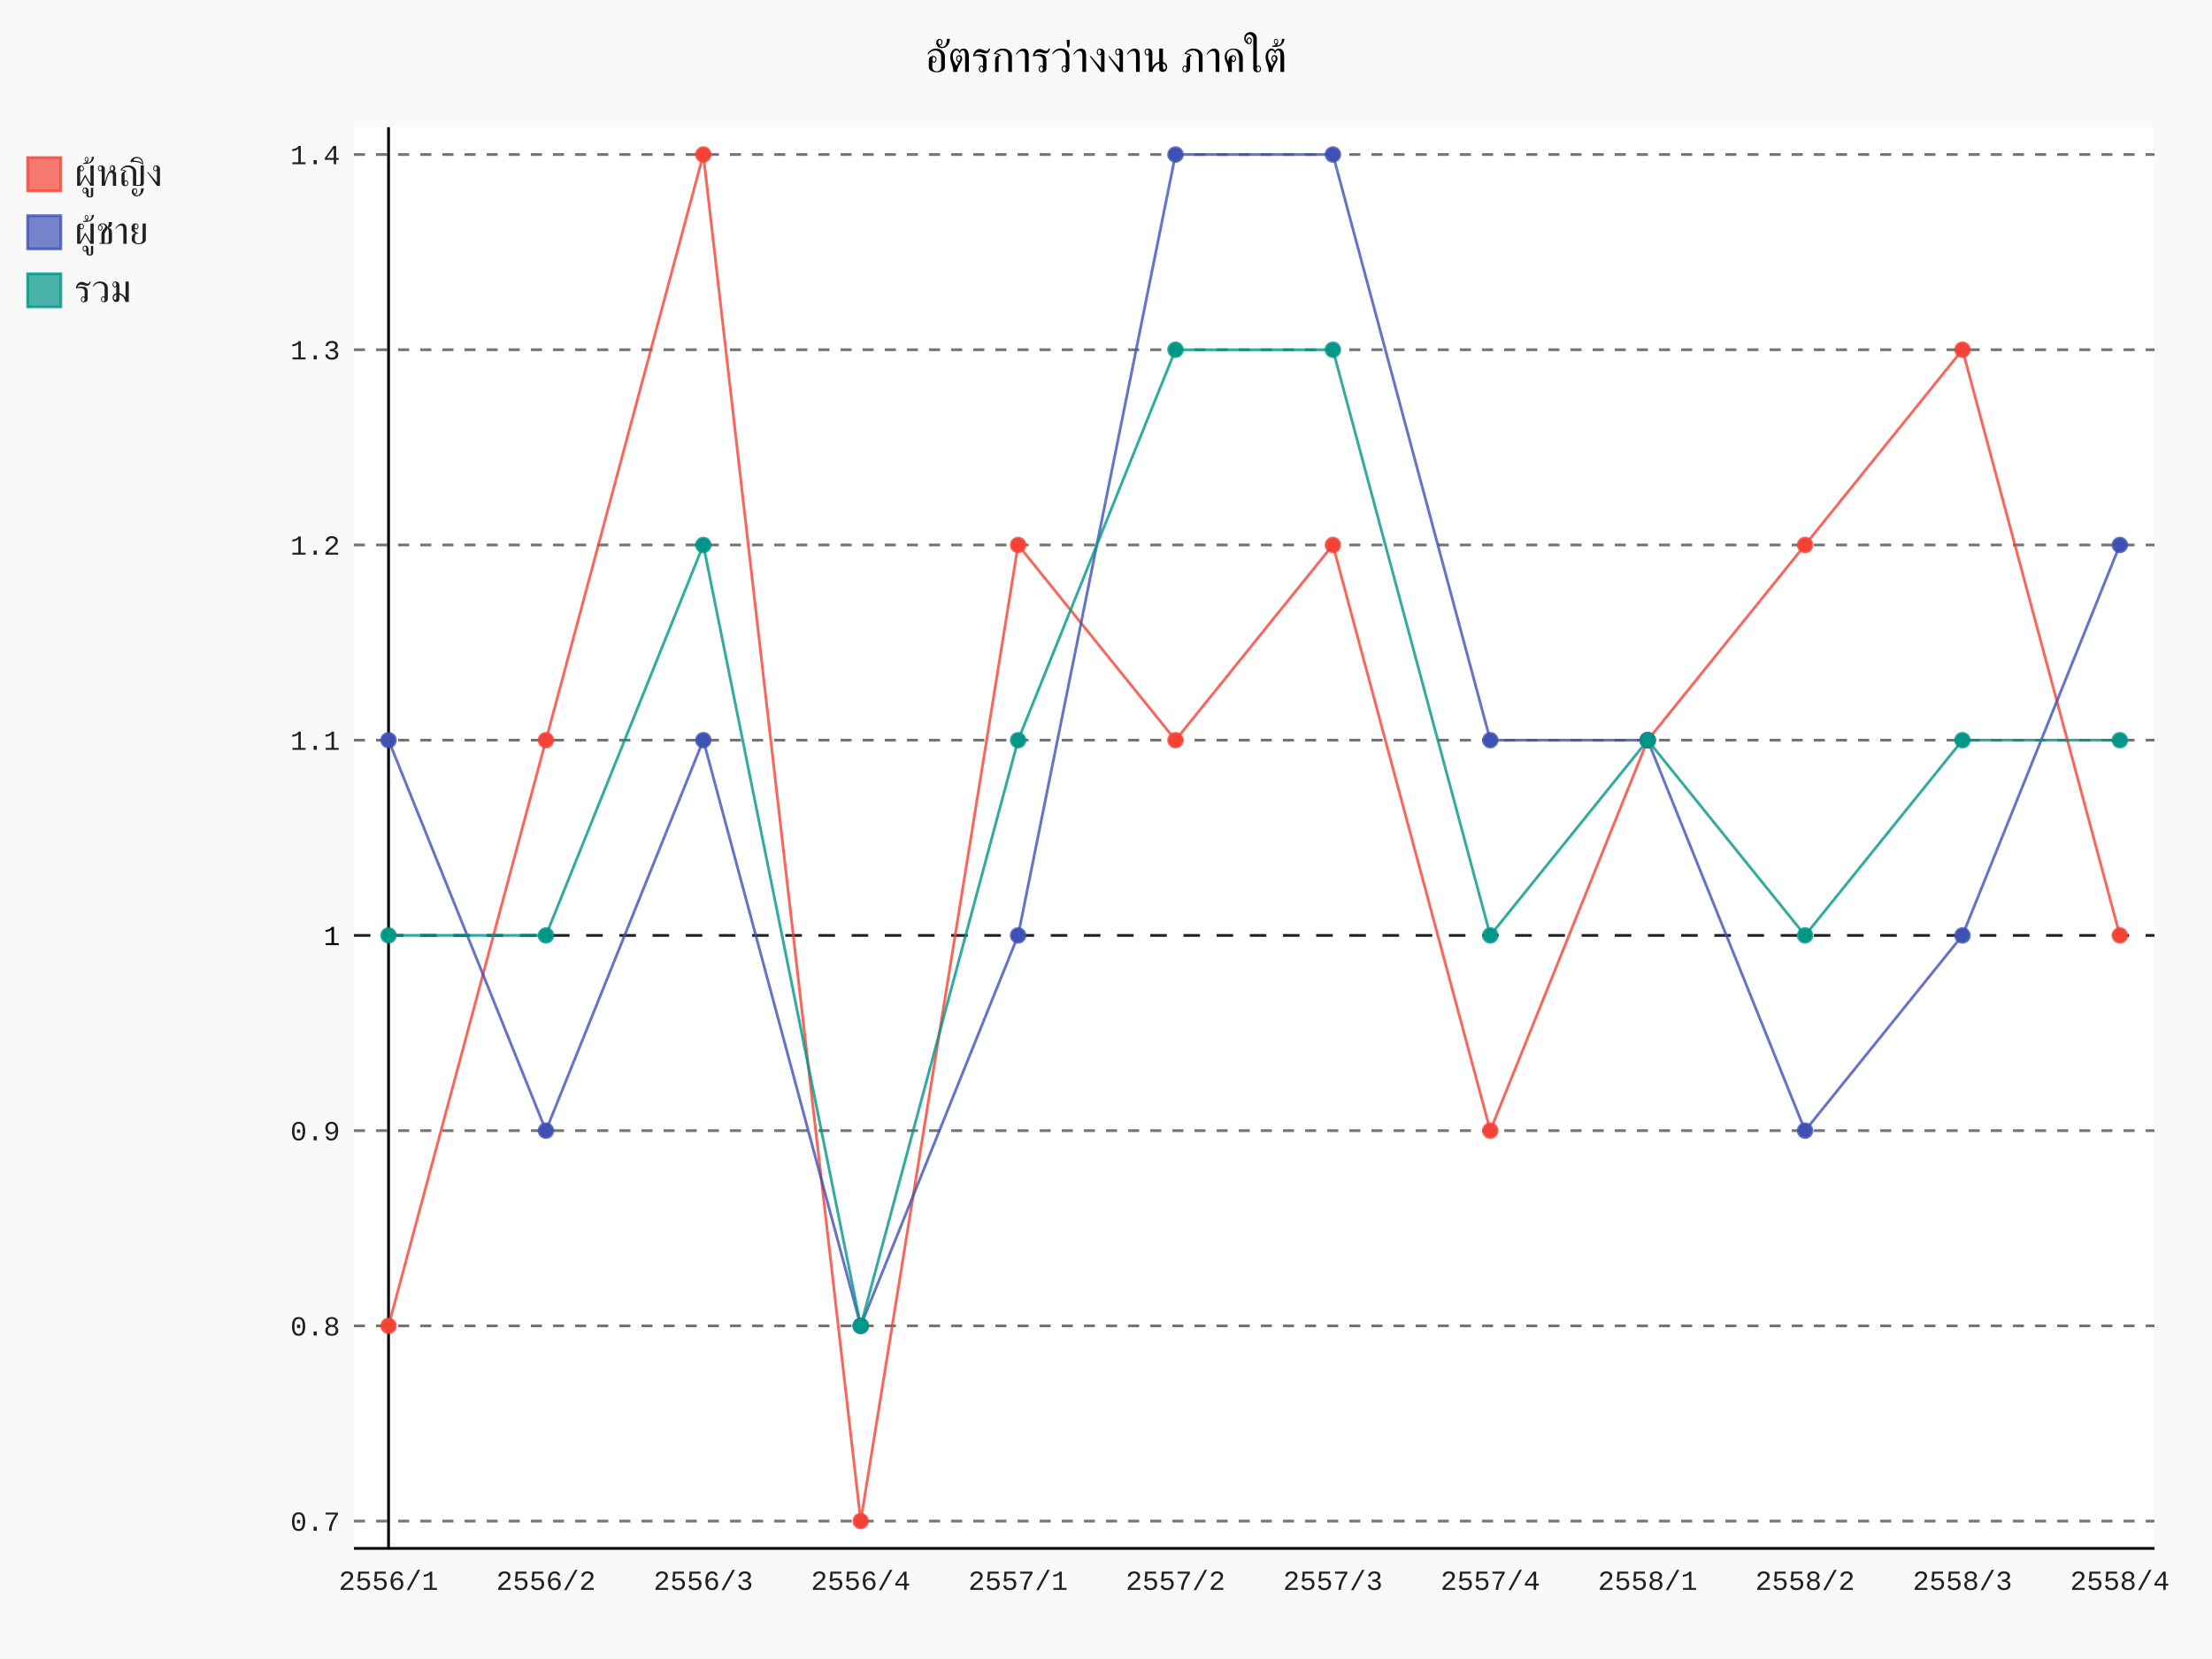
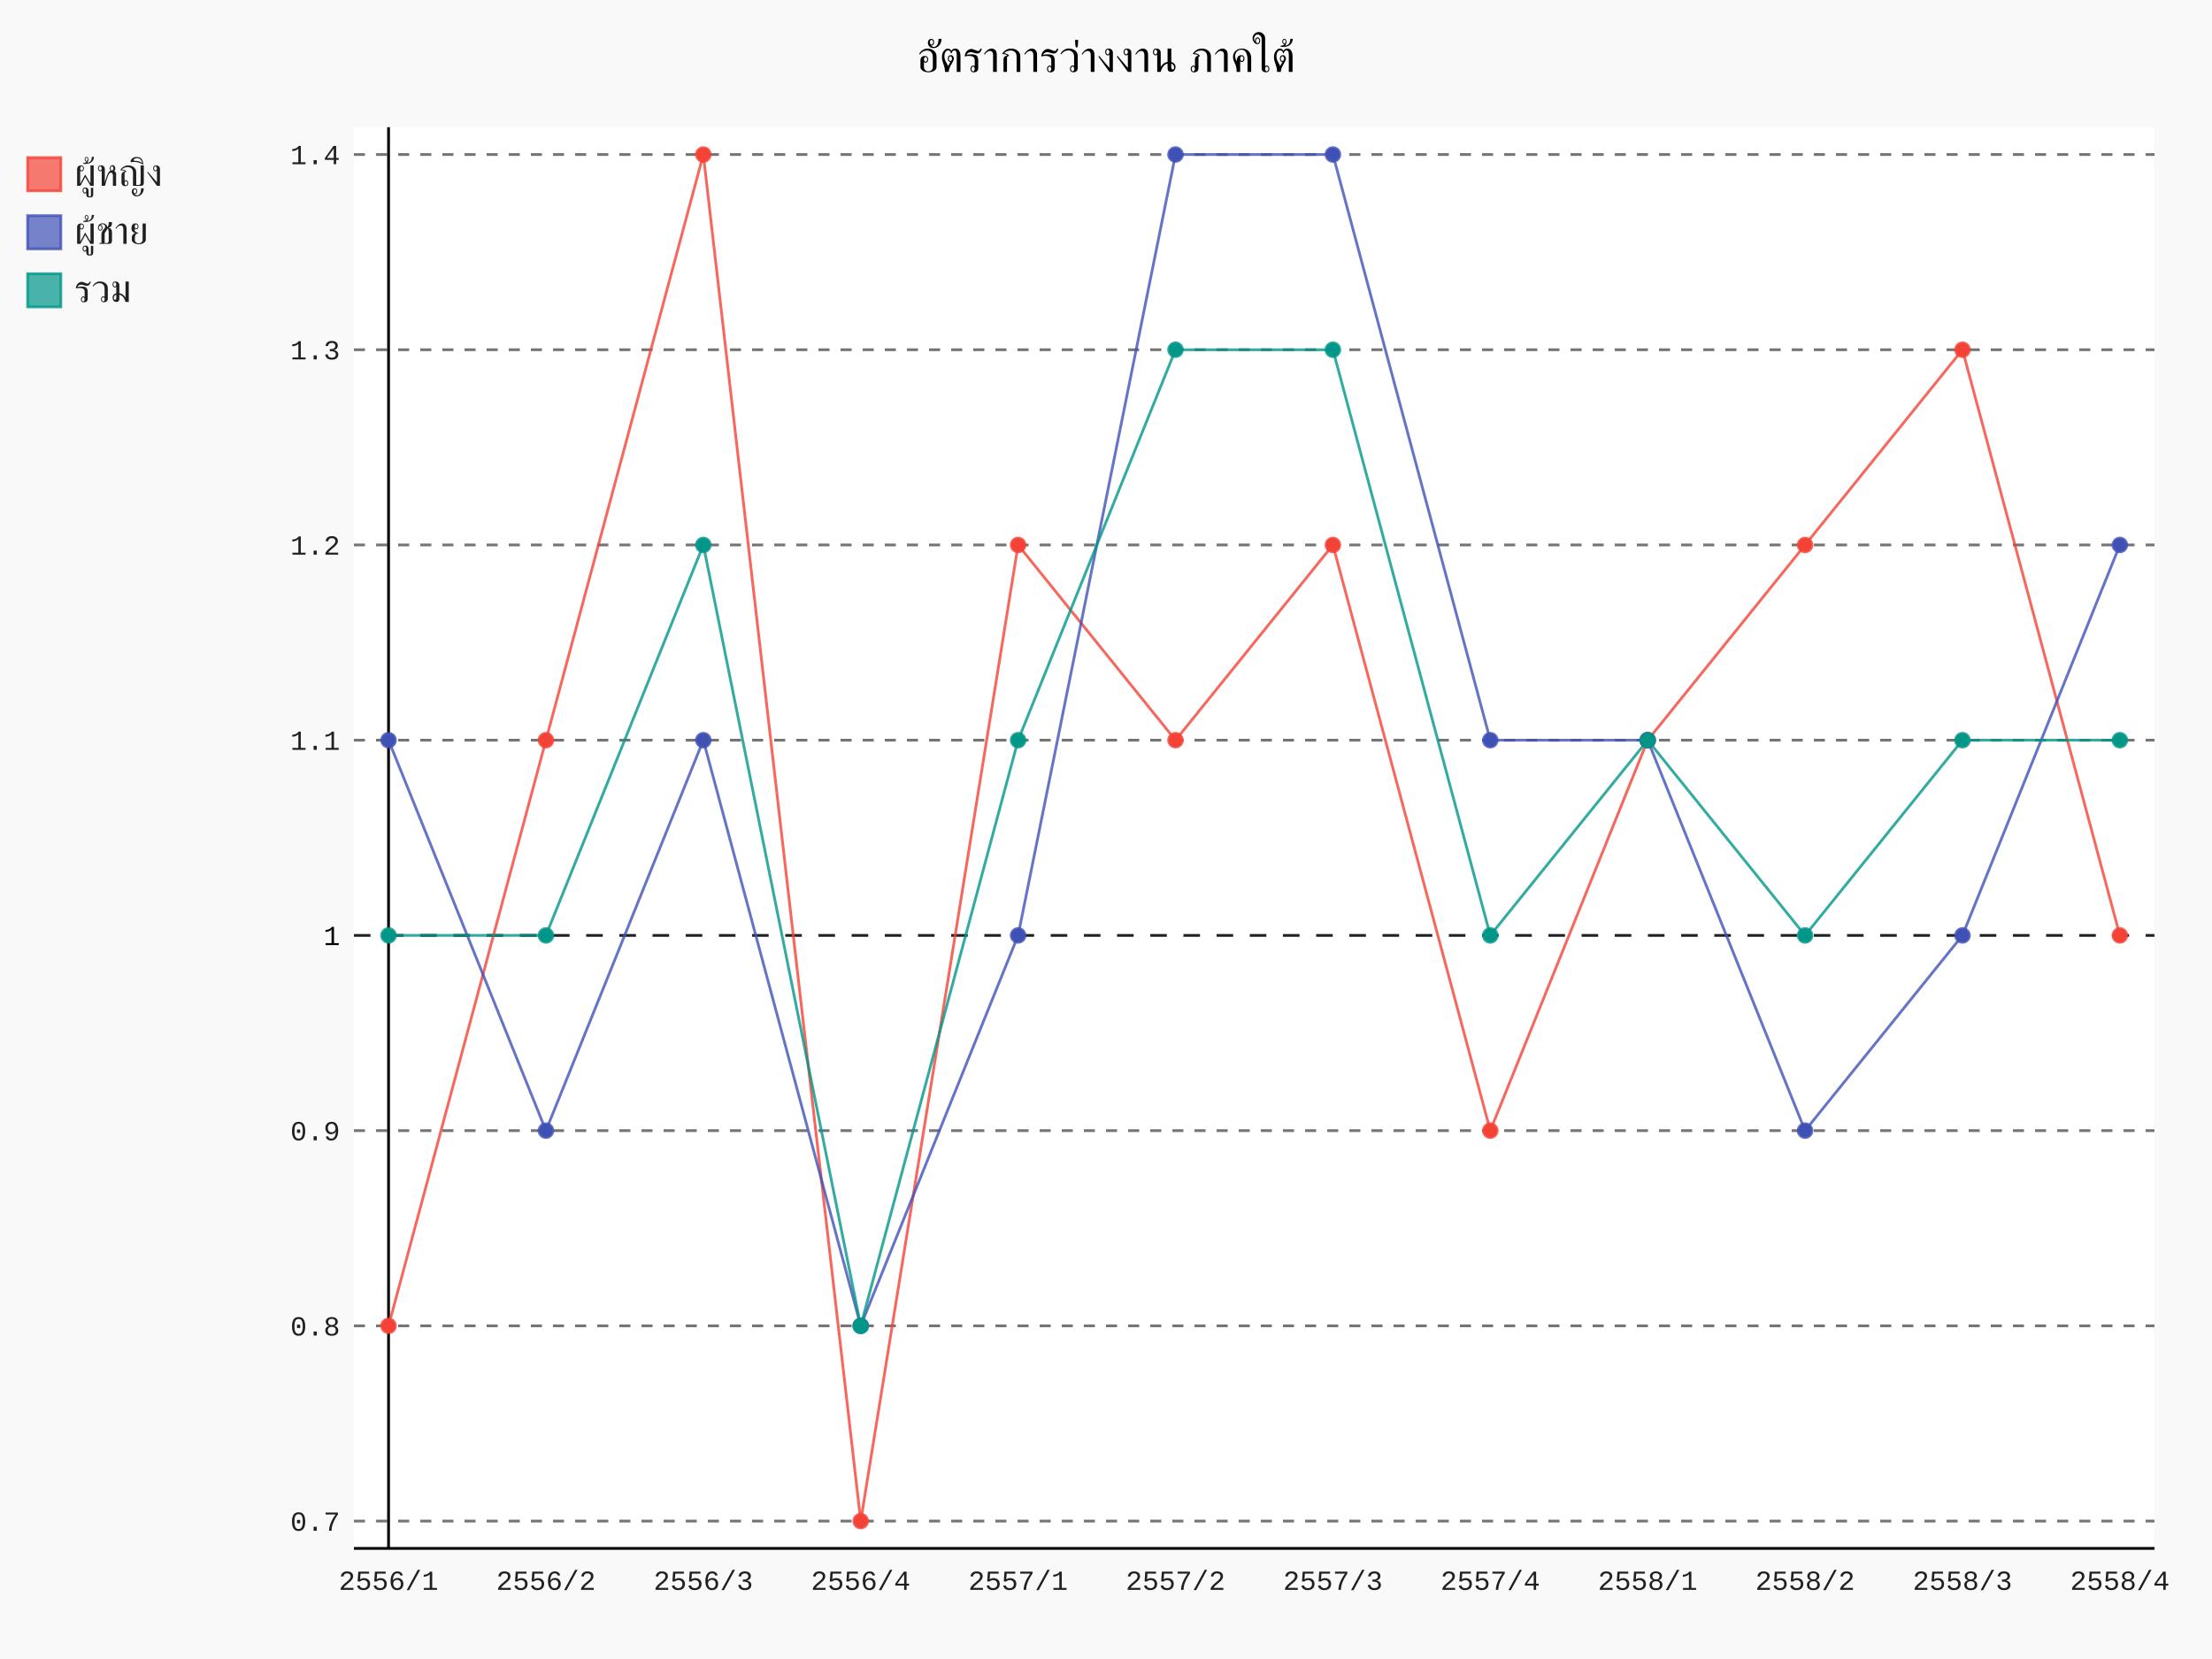
- <svg xmlns="http://www.w3.org/2000/svg" class="pygal-chart" id="chart-8f265a8a-237b-4fa0-a181-1a6e8fd41a49" viewBox="0 0 800 600">
+ <svg xmlns="http://www.w3.org/2000/svg" class="pygal-chart" id="chart-4a4d076c-c0a8-48e2-b57c-262f70cec3df" viewBox="0 0 800 600">
  <defs>
-     <style type="text/css">#chart-8f265a8a-237b-4fa0-a181-1a6e8fd41a49{-webkit-user-select:none;-webkit-font-smoothing:antialiased;font-family:Consolas,"Liberation Mono",Menlo,Courier,monospace}#chart-8f265a8a-237b-4fa0-a181-1a6e8fd41a49 .title{font-family:Consolas,"Liberation Mono",Menlo,Courier,monospace;font-size:16px}#chart-8f265a8a-237b-4fa0-a181-1a6e8fd41a49 .legends .legend text{font-family:Consolas,"Liberation Mono",Menlo,Courier,monospace;font-size:14px}#chart-8f265a8a-237b-4fa0-a181-1a6e8fd41a49 .axis text{font-family:Consolas,"Liberation Mono",Menlo,Courier,monospace;font-size:10px}#chart-8f265a8a-237b-4fa0-a181-1a6e8fd41a49 .axis text.major{font-family:Consolas,"Liberation Mono",Menlo,Courier,monospace;font-size:10px}#chart-8f265a8a-237b-4fa0-a181-1a6e8fd41a49 .text-overlay text.value{font-family:Consolas,"Liberation Mono",Menlo,Courier,monospace;font-size:16px}#chart-8f265a8a-237b-4fa0-a181-1a6e8fd41a49 .text-overlay text.label{font-family:Consolas,"Liberation Mono",Menlo,Courier,monospace;font-size:10px}#chart-8f265a8a-237b-4fa0-a181-1a6e8fd41a49 .tooltip{font-family:Consolas,"Liberation Mono",Menlo,Courier,monospace;font-size:14px}#chart-8f265a8a-237b-4fa0-a181-1a6e8fd41a49 text.no_data{font-family:Consolas,"Liberation Mono",Menlo,Courier,monospace;font-size:64px}
- #chart-8f265a8a-237b-4fa0-a181-1a6e8fd41a49{background-color:rgba(249,249,249,1)}#chart-8f265a8a-237b-4fa0-a181-1a6e8fd41a49 path,#chart-8f265a8a-237b-4fa0-a181-1a6e8fd41a49 line,#chart-8f265a8a-237b-4fa0-a181-1a6e8fd41a49 rect,#chart-8f265a8a-237b-4fa0-a181-1a6e8fd41a49 circle{-webkit-transition:150ms;-moz-transition:150ms;transition:150ms}#chart-8f265a8a-237b-4fa0-a181-1a6e8fd41a49 .graph &gt; .background{fill:rgba(249,249,249,1)}#chart-8f265a8a-237b-4fa0-a181-1a6e8fd41a49 .plot &gt; .background{fill:rgba(255,255,255,1)}#chart-8f265a8a-237b-4fa0-a181-1a6e8fd41a49 .graph{fill:rgba(0,0,0,.87)}#chart-8f265a8a-237b-4fa0-a181-1a6e8fd41a49 text.no_data{fill:rgba(0,0,0,1)}#chart-8f265a8a-237b-4fa0-a181-1a6e8fd41a49 .title{fill:rgba(0,0,0,1)}#chart-8f265a8a-237b-4fa0-a181-1a6e8fd41a49 .legends .legend text{fill:rgba(0,0,0,.87)}#chart-8f265a8a-237b-4fa0-a181-1a6e8fd41a49 .legends .legend:hover text{fill:rgba(0,0,0,1)}#chart-8f265a8a-237b-4fa0-a181-1a6e8fd41a49 .axis .line{stroke:rgba(0,0,0,1)}#chart-8f265a8a-237b-4fa0-a181-1a6e8fd41a49 .axis .guide.line{stroke:rgba(0,0,0,.54)}#chart-8f265a8a-237b-4fa0-a181-1a6e8fd41a49 .axis .major.line{stroke:rgba(0,0,0,.87)}#chart-8f265a8a-237b-4fa0-a181-1a6e8fd41a49 .axis text.major{fill:rgba(0,0,0,1)}#chart-8f265a8a-237b-4fa0-a181-1a6e8fd41a49 .axis.y .guides:hover .guide.line,#chart-8f265a8a-237b-4fa0-a181-1a6e8fd41a49 .line-graph .axis.x .guides:hover .guide.line,#chart-8f265a8a-237b-4fa0-a181-1a6e8fd41a49 .stackedline-graph .axis.x .guides:hover .guide.line,#chart-8f265a8a-237b-4fa0-a181-1a6e8fd41a49 .xy-graph .axis.x .guides:hover .guide.line{stroke:rgba(0,0,0,1)}#chart-8f265a8a-237b-4fa0-a181-1a6e8fd41a49 .axis .guides:hover text{fill:rgba(0,0,0,1)}#chart-8f265a8a-237b-4fa0-a181-1a6e8fd41a49 .reactive{fill-opacity:.7;stroke-opacity:.8}#chart-8f265a8a-237b-4fa0-a181-1a6e8fd41a49 .ci{stroke:rgba(0,0,0,.87)}#chart-8f265a8a-237b-4fa0-a181-1a6e8fd41a49 .reactive.active,#chart-8f265a8a-237b-4fa0-a181-1a6e8fd41a49 .active .reactive{fill-opacity:.8;stroke-opacity:.9;stroke-width:4}#chart-8f265a8a-237b-4fa0-a181-1a6e8fd41a49 .ci .reactive.active{stroke-width:1.5}#chart-8f265a8a-237b-4fa0-a181-1a6e8fd41a49 .series text{fill:rgba(0,0,0,1)}#chart-8f265a8a-237b-4fa0-a181-1a6e8fd41a49 .tooltip rect{fill:rgba(255,255,255,1);stroke:rgba(0,0,0,1);-webkit-transition:opacity 150ms;-moz-transition:opacity 150ms;transition:opacity 150ms}#chart-8f265a8a-237b-4fa0-a181-1a6e8fd41a49 .tooltip .label{fill:rgba(0,0,0,.87)}#chart-8f265a8a-237b-4fa0-a181-1a6e8fd41a49 .tooltip .label{fill:rgba(0,0,0,.87)}#chart-8f265a8a-237b-4fa0-a181-1a6e8fd41a49 .tooltip .legend{font-size:.8em;fill:rgba(0,0,0,.54)}#chart-8f265a8a-237b-4fa0-a181-1a6e8fd41a49 .tooltip .x_label{font-size:.6em;fill:rgba(0,0,0,1)}#chart-8f265a8a-237b-4fa0-a181-1a6e8fd41a49 .tooltip .xlink{font-size:.5em;text-decoration:underline}#chart-8f265a8a-237b-4fa0-a181-1a6e8fd41a49 .tooltip .value{font-size:1.5em}#chart-8f265a8a-237b-4fa0-a181-1a6e8fd41a49 .bound{font-size:.5em}#chart-8f265a8a-237b-4fa0-a181-1a6e8fd41a49 .max-value{font-size:.75em;fill:rgba(0,0,0,.54)}#chart-8f265a8a-237b-4fa0-a181-1a6e8fd41a49 .map-element{fill:rgba(255,255,255,1);stroke:rgba(0,0,0,.54) !important}#chart-8f265a8a-237b-4fa0-a181-1a6e8fd41a49 .map-element .reactive{fill-opacity:inherit;stroke-opacity:inherit}#chart-8f265a8a-237b-4fa0-a181-1a6e8fd41a49 .color-0,#chart-8f265a8a-237b-4fa0-a181-1a6e8fd41a49 .color-0 a:visited{stroke:#F44336;fill:#F44336}#chart-8f265a8a-237b-4fa0-a181-1a6e8fd41a49 .color-1,#chart-8f265a8a-237b-4fa0-a181-1a6e8fd41a49 .color-1 a:visited{stroke:#3F51B5;fill:#3F51B5}#chart-8f265a8a-237b-4fa0-a181-1a6e8fd41a49 .color-2,#chart-8f265a8a-237b-4fa0-a181-1a6e8fd41a49 .color-2 a:visited{stroke:#009688;fill:#009688}#chart-8f265a8a-237b-4fa0-a181-1a6e8fd41a49 .text-overlay .color-0 text{fill:black}#chart-8f265a8a-237b-4fa0-a181-1a6e8fd41a49 .text-overlay .color-1 text{fill:black}#chart-8f265a8a-237b-4fa0-a181-1a6e8fd41a49 .text-overlay .color-2 text{fill:black}
- #chart-8f265a8a-237b-4fa0-a181-1a6e8fd41a49 text.no_data{text-anchor:middle}#chart-8f265a8a-237b-4fa0-a181-1a6e8fd41a49 .guide.line{fill:none}#chart-8f265a8a-237b-4fa0-a181-1a6e8fd41a49 .centered{text-anchor:middle}#chart-8f265a8a-237b-4fa0-a181-1a6e8fd41a49 .title{text-anchor:middle}#chart-8f265a8a-237b-4fa0-a181-1a6e8fd41a49 .legends .legend text{fill-opacity:1}#chart-8f265a8a-237b-4fa0-a181-1a6e8fd41a49 .axis.x text{text-anchor:middle}#chart-8f265a8a-237b-4fa0-a181-1a6e8fd41a49 .axis.x:not(.web) text[transform]{text-anchor:start}#chart-8f265a8a-237b-4fa0-a181-1a6e8fd41a49 .axis.x:not(.web) text[transform].backwards{text-anchor:end}#chart-8f265a8a-237b-4fa0-a181-1a6e8fd41a49 .axis.y text{text-anchor:end}#chart-8f265a8a-237b-4fa0-a181-1a6e8fd41a49 .axis.y text[transform].backwards{text-anchor:start}#chart-8f265a8a-237b-4fa0-a181-1a6e8fd41a49 .axis.y2 text{text-anchor:start}#chart-8f265a8a-237b-4fa0-a181-1a6e8fd41a49 .axis.y2 text[transform].backwards{text-anchor:end}#chart-8f265a8a-237b-4fa0-a181-1a6e8fd41a49 .axis .guide.line{stroke-dasharray:4,4}#chart-8f265a8a-237b-4fa0-a181-1a6e8fd41a49 .axis .major.guide.line{stroke-dasharray:6,6}#chart-8f265a8a-237b-4fa0-a181-1a6e8fd41a49 .horizontal .axis.y .guide.line,#chart-8f265a8a-237b-4fa0-a181-1a6e8fd41a49 .horizontal .axis.y2 .guide.line,#chart-8f265a8a-237b-4fa0-a181-1a6e8fd41a49 .vertical .axis.x .guide.line{opacity:0}#chart-8f265a8a-237b-4fa0-a181-1a6e8fd41a49 .horizontal .axis.always_show .guide.line,#chart-8f265a8a-237b-4fa0-a181-1a6e8fd41a49 .vertical .axis.always_show .guide.line{opacity:1 !important}#chart-8f265a8a-237b-4fa0-a181-1a6e8fd41a49 .axis.y .guides:hover .guide.line,#chart-8f265a8a-237b-4fa0-a181-1a6e8fd41a49 .axis.y2 .guides:hover .guide.line,#chart-8f265a8a-237b-4fa0-a181-1a6e8fd41a49 .axis.x .guides:hover .guide.line{opacity:1}#chart-8f265a8a-237b-4fa0-a181-1a6e8fd41a49 .axis .guides:hover text{opacity:1}#chart-8f265a8a-237b-4fa0-a181-1a6e8fd41a49 .nofill{fill:none}#chart-8f265a8a-237b-4fa0-a181-1a6e8fd41a49 .subtle-fill{fill-opacity:.2}#chart-8f265a8a-237b-4fa0-a181-1a6e8fd41a49 .dot{stroke-width:1px;fill-opacity:1}#chart-8f265a8a-237b-4fa0-a181-1a6e8fd41a49 .dot.active{stroke-width:5px}#chart-8f265a8a-237b-4fa0-a181-1a6e8fd41a49 .dot.negative{fill:transparent}#chart-8f265a8a-237b-4fa0-a181-1a6e8fd41a49 text,#chart-8f265a8a-237b-4fa0-a181-1a6e8fd41a49 tspan{stroke:none !important}#chart-8f265a8a-237b-4fa0-a181-1a6e8fd41a49 .series text.active{opacity:1}#chart-8f265a8a-237b-4fa0-a181-1a6e8fd41a49 .tooltip rect{fill-opacity:.95;stroke-width:.5}#chart-8f265a8a-237b-4fa0-a181-1a6e8fd41a49 .tooltip text{fill-opacity:1}#chart-8f265a8a-237b-4fa0-a181-1a6e8fd41a49 .showable{visibility:hidden}#chart-8f265a8a-237b-4fa0-a181-1a6e8fd41a49 .showable.shown{visibility:visible}#chart-8f265a8a-237b-4fa0-a181-1a6e8fd41a49 .gauge-background{fill:rgba(229,229,229,1);stroke:none}#chart-8f265a8a-237b-4fa0-a181-1a6e8fd41a49 .bg-lines{stroke:rgba(249,249,249,1);stroke-width:2px}</style>
+     <style type="text/css">#chart-4a4d076c-c0a8-48e2-b57c-262f70cec3df{-webkit-user-select:none;-webkit-font-smoothing:antialiased;font-family:Consolas,"Liberation Mono",Menlo,Courier,monospace}#chart-4a4d076c-c0a8-48e2-b57c-262f70cec3df .title{font-family:Consolas,"Liberation Mono",Menlo,Courier,monospace;font-size:16px}#chart-4a4d076c-c0a8-48e2-b57c-262f70cec3df .legends .legend text{font-family:Consolas,"Liberation Mono",Menlo,Courier,monospace;font-size:14px}#chart-4a4d076c-c0a8-48e2-b57c-262f70cec3df .axis text{font-family:Consolas,"Liberation Mono",Menlo,Courier,monospace;font-size:10px}#chart-4a4d076c-c0a8-48e2-b57c-262f70cec3df .axis text.major{font-family:Consolas,"Liberation Mono",Menlo,Courier,monospace;font-size:10px}#chart-4a4d076c-c0a8-48e2-b57c-262f70cec3df .text-overlay text.value{font-family:Consolas,"Liberation Mono",Menlo,Courier,monospace;font-size:16px}#chart-4a4d076c-c0a8-48e2-b57c-262f70cec3df .text-overlay text.label{font-family:Consolas,"Liberation Mono",Menlo,Courier,monospace;font-size:10px}#chart-4a4d076c-c0a8-48e2-b57c-262f70cec3df .tooltip{font-family:Consolas,"Liberation Mono",Menlo,Courier,monospace;font-size:14px}#chart-4a4d076c-c0a8-48e2-b57c-262f70cec3df text.no_data{font-family:Consolas,"Liberation Mono",Menlo,Courier,monospace;font-size:64px}
+ #chart-4a4d076c-c0a8-48e2-b57c-262f70cec3df{background-color:rgba(249,249,249,1)}#chart-4a4d076c-c0a8-48e2-b57c-262f70cec3df path,#chart-4a4d076c-c0a8-48e2-b57c-262f70cec3df line,#chart-4a4d076c-c0a8-48e2-b57c-262f70cec3df rect,#chart-4a4d076c-c0a8-48e2-b57c-262f70cec3df circle{-webkit-transition:150ms;-moz-transition:150ms;transition:150ms}#chart-4a4d076c-c0a8-48e2-b57c-262f70cec3df .graph &gt; .background{fill:rgba(249,249,249,1)}#chart-4a4d076c-c0a8-48e2-b57c-262f70cec3df .plot &gt; .background{fill:rgba(255,255,255,1)}#chart-4a4d076c-c0a8-48e2-b57c-262f70cec3df .graph{fill:rgba(0,0,0,.87)}#chart-4a4d076c-c0a8-48e2-b57c-262f70cec3df text.no_data{fill:rgba(0,0,0,1)}#chart-4a4d076c-c0a8-48e2-b57c-262f70cec3df .title{fill:rgba(0,0,0,1)}#chart-4a4d076c-c0a8-48e2-b57c-262f70cec3df .legends .legend text{fill:rgba(0,0,0,.87)}#chart-4a4d076c-c0a8-48e2-b57c-262f70cec3df .legends .legend:hover text{fill:rgba(0,0,0,1)}#chart-4a4d076c-c0a8-48e2-b57c-262f70cec3df .axis .line{stroke:rgba(0,0,0,1)}#chart-4a4d076c-c0a8-48e2-b57c-262f70cec3df .axis .guide.line{stroke:rgba(0,0,0,.54)}#chart-4a4d076c-c0a8-48e2-b57c-262f70cec3df .axis .major.line{stroke:rgba(0,0,0,.87)}#chart-4a4d076c-c0a8-48e2-b57c-262f70cec3df .axis text.major{fill:rgba(0,0,0,1)}#chart-4a4d076c-c0a8-48e2-b57c-262f70cec3df .axis.y .guides:hover .guide.line,#chart-4a4d076c-c0a8-48e2-b57c-262f70cec3df .line-graph .axis.x .guides:hover .guide.line,#chart-4a4d076c-c0a8-48e2-b57c-262f70cec3df .stackedline-graph .axis.x .guides:hover .guide.line,#chart-4a4d076c-c0a8-48e2-b57c-262f70cec3df .xy-graph .axis.x .guides:hover .guide.line{stroke:rgba(0,0,0,1)}#chart-4a4d076c-c0a8-48e2-b57c-262f70cec3df .axis .guides:hover text{fill:rgba(0,0,0,1)}#chart-4a4d076c-c0a8-48e2-b57c-262f70cec3df .reactive{fill-opacity:.7;stroke-opacity:.8}#chart-4a4d076c-c0a8-48e2-b57c-262f70cec3df .ci{stroke:rgba(0,0,0,.87)}#chart-4a4d076c-c0a8-48e2-b57c-262f70cec3df .reactive.active,#chart-4a4d076c-c0a8-48e2-b57c-262f70cec3df .active .reactive{fill-opacity:.8;stroke-opacity:.9;stroke-width:4}#chart-4a4d076c-c0a8-48e2-b57c-262f70cec3df .ci .reactive.active{stroke-width:1.5}#chart-4a4d076c-c0a8-48e2-b57c-262f70cec3df .series text{fill:rgba(0,0,0,1)}#chart-4a4d076c-c0a8-48e2-b57c-262f70cec3df .tooltip rect{fill:rgba(255,255,255,1);stroke:rgba(0,0,0,1);-webkit-transition:opacity 150ms;-moz-transition:opacity 150ms;transition:opacity 150ms}#chart-4a4d076c-c0a8-48e2-b57c-262f70cec3df .tooltip .label{fill:rgba(0,0,0,.87)}#chart-4a4d076c-c0a8-48e2-b57c-262f70cec3df .tooltip .label{fill:rgba(0,0,0,.87)}#chart-4a4d076c-c0a8-48e2-b57c-262f70cec3df .tooltip .legend{font-size:.8em;fill:rgba(0,0,0,.54)}#chart-4a4d076c-c0a8-48e2-b57c-262f70cec3df .tooltip .x_label{font-size:.6em;fill:rgba(0,0,0,1)}#chart-4a4d076c-c0a8-48e2-b57c-262f70cec3df .tooltip .xlink{font-size:.5em;text-decoration:underline}#chart-4a4d076c-c0a8-48e2-b57c-262f70cec3df .tooltip .value{font-size:1.5em}#chart-4a4d076c-c0a8-48e2-b57c-262f70cec3df .bound{font-size:.5em}#chart-4a4d076c-c0a8-48e2-b57c-262f70cec3df .max-value{font-size:.75em;fill:rgba(0,0,0,.54)}#chart-4a4d076c-c0a8-48e2-b57c-262f70cec3df .map-element{fill:rgba(255,255,255,1);stroke:rgba(0,0,0,.54) !important}#chart-4a4d076c-c0a8-48e2-b57c-262f70cec3df .map-element .reactive{fill-opacity:inherit;stroke-opacity:inherit}#chart-4a4d076c-c0a8-48e2-b57c-262f70cec3df .color-0,#chart-4a4d076c-c0a8-48e2-b57c-262f70cec3df .color-0 a:visited{stroke:#F44336;fill:#F44336}#chart-4a4d076c-c0a8-48e2-b57c-262f70cec3df .color-1,#chart-4a4d076c-c0a8-48e2-b57c-262f70cec3df .color-1 a:visited{stroke:#3F51B5;fill:#3F51B5}#chart-4a4d076c-c0a8-48e2-b57c-262f70cec3df .color-2,#chart-4a4d076c-c0a8-48e2-b57c-262f70cec3df .color-2 a:visited{stroke:#009688;fill:#009688}#chart-4a4d076c-c0a8-48e2-b57c-262f70cec3df .text-overlay .color-0 text{fill:black}#chart-4a4d076c-c0a8-48e2-b57c-262f70cec3df .text-overlay .color-1 text{fill:black}#chart-4a4d076c-c0a8-48e2-b57c-262f70cec3df .text-overlay .color-2 text{fill:black}
+ #chart-4a4d076c-c0a8-48e2-b57c-262f70cec3df text.no_data{text-anchor:middle}#chart-4a4d076c-c0a8-48e2-b57c-262f70cec3df .guide.line{fill:none}#chart-4a4d076c-c0a8-48e2-b57c-262f70cec3df .centered{text-anchor:middle}#chart-4a4d076c-c0a8-48e2-b57c-262f70cec3df .title{text-anchor:middle}#chart-4a4d076c-c0a8-48e2-b57c-262f70cec3df .legends .legend text{fill-opacity:1}#chart-4a4d076c-c0a8-48e2-b57c-262f70cec3df .axis.x text{text-anchor:middle}#chart-4a4d076c-c0a8-48e2-b57c-262f70cec3df .axis.x:not(.web) text[transform]{text-anchor:start}#chart-4a4d076c-c0a8-48e2-b57c-262f70cec3df .axis.x:not(.web) text[transform].backwards{text-anchor:end}#chart-4a4d076c-c0a8-48e2-b57c-262f70cec3df .axis.y text{text-anchor:end}#chart-4a4d076c-c0a8-48e2-b57c-262f70cec3df .axis.y text[transform].backwards{text-anchor:start}#chart-4a4d076c-c0a8-48e2-b57c-262f70cec3df .axis.y2 text{text-anchor:start}#chart-4a4d076c-c0a8-48e2-b57c-262f70cec3df .axis.y2 text[transform].backwards{text-anchor:end}#chart-4a4d076c-c0a8-48e2-b57c-262f70cec3df .axis .guide.line{stroke-dasharray:4,4}#chart-4a4d076c-c0a8-48e2-b57c-262f70cec3df .axis .major.guide.line{stroke-dasharray:6,6}#chart-4a4d076c-c0a8-48e2-b57c-262f70cec3df .horizontal .axis.y .guide.line,#chart-4a4d076c-c0a8-48e2-b57c-262f70cec3df .horizontal .axis.y2 .guide.line,#chart-4a4d076c-c0a8-48e2-b57c-262f70cec3df .vertical .axis.x .guide.line{opacity:0}#chart-4a4d076c-c0a8-48e2-b57c-262f70cec3df .horizontal .axis.always_show .guide.line,#chart-4a4d076c-c0a8-48e2-b57c-262f70cec3df .vertical .axis.always_show .guide.line{opacity:1 !important}#chart-4a4d076c-c0a8-48e2-b57c-262f70cec3df .axis.y .guides:hover .guide.line,#chart-4a4d076c-c0a8-48e2-b57c-262f70cec3df .axis.y2 .guides:hover .guide.line,#chart-4a4d076c-c0a8-48e2-b57c-262f70cec3df .axis.x .guides:hover .guide.line{opacity:1}#chart-4a4d076c-c0a8-48e2-b57c-262f70cec3df .axis .guides:hover text{opacity:1}#chart-4a4d076c-c0a8-48e2-b57c-262f70cec3df .nofill{fill:none}#chart-4a4d076c-c0a8-48e2-b57c-262f70cec3df .subtle-fill{fill-opacity:.2}#chart-4a4d076c-c0a8-48e2-b57c-262f70cec3df .dot{stroke-width:1px;fill-opacity:1}#chart-4a4d076c-c0a8-48e2-b57c-262f70cec3df .dot.active{stroke-width:5px}#chart-4a4d076c-c0a8-48e2-b57c-262f70cec3df .dot.negative{fill:transparent}#chart-4a4d076c-c0a8-48e2-b57c-262f70cec3df text,#chart-4a4d076c-c0a8-48e2-b57c-262f70cec3df tspan{stroke:none !important}#chart-4a4d076c-c0a8-48e2-b57c-262f70cec3df .series text.active{opacity:1}#chart-4a4d076c-c0a8-48e2-b57c-262f70cec3df .tooltip rect{fill-opacity:.95;stroke-width:.5}#chart-4a4d076c-c0a8-48e2-b57c-262f70cec3df .tooltip text{fill-opacity:1}#chart-4a4d076c-c0a8-48e2-b57c-262f70cec3df .showable{visibility:hidden}#chart-4a4d076c-c0a8-48e2-b57c-262f70cec3df .showable.shown{visibility:visible}#chart-4a4d076c-c0a8-48e2-b57c-262f70cec3df .gauge-background{fill:rgba(229,229,229,1);stroke:none}#chart-4a4d076c-c0a8-48e2-b57c-262f70cec3df .bg-lines{stroke:rgba(249,249,249,1);stroke-width:2px}</style>
  </defs>
  <g class="graph line-graph vertical">
    <rect class="background" height="600" width="800" x="0" y="0" />
    <g class="plot" transform="translate(128, 46)">
      <rect class="background" height="514" width="651.2" x="0" y="0" />
      <g class="axis y">
        <path class="line" d="M0 514 h651.2" />
        <g class="guides">
          <path class="guide line" d="M0 504.115 h651.2" />
          <text class="" x="-5" y="507.615">0.7</text>
        </g>
        <g class="guides">
          <path class="guide line" d="M0 433.511 h651.2" />
          <text class="" x="-5" y="437.011">0.8</text>
        </g>
        <g class="guides">
          <path class="guide line" d="M0 362.907 h651.2" />
          <text class="" x="-5" y="366.407">0.9</text>
        </g>
        <g class="guides">
          <path class="major guide line" d="M0 292.302 h651.2" />
          <text class="major" x="-5" y="295.802">1</text>
        </g>
        <g class="guides">
          <path class="guide line" d="M0 221.698 h651.2" />
          <text class="" x="-5" y="225.198">1.1</text>
        </g>
        <g class="guides">
          <path class="guide line" d="M0 151.093 h651.2" />
          <text class="" x="-5" y="154.593">1.2</text>
        </g>
        <g class="guides">
          <path class="guide line" d="M0 80.489 h651.2" />
          <text class="" x="-5" y="83.989">1.3</text>
        </g>
        <g class="guides">
          <path class="guide line" d="M0 9.885 h651.2" />
          <text class="" x="-5" y="13.385">1.4</text>
        </g>
      </g>
      <g class="axis x">
        <g class="guides">
          <path class="line" d="M12.523 0 v514" />
          <text class="" x="12.523" y="529.0">2556/1</text>
        </g>
        <g class="guides">
          <path class="guide line" d="M69.446 0 v514" />
          <text class="" x="69.446" y="529.0">2556/2</text>
        </g>
        <g class="guides">
          <path class="guide line" d="M126.369 0 v514" />
          <text class="" x="126.369" y="529.0">2556/3</text>
        </g>
        <g class="guides">
          <path class="guide line" d="M183.292 0 v514" />
          <text class="" x="183.292" y="529.0">2556/4</text>
        </g>
        <g class="guides">
          <path class="guide line" d="M240.215 0 v514" />
          <text class="" x="240.215" y="529.0">2557/1</text>
        </g>
        <g class="guides">
          <path class="guide line" d="M297.138 0 v514" />
          <text class="" x="297.138" y="529.0">2557/2</text>
        </g>
        <g class="guides">
          <path class="guide line" d="M354.062 0 v514" />
          <text class="" x="354.062" y="529.0">2557/3</text>
        </g>
        <g class="guides">
          <path class="guide line" d="M410.985 0 v514" />
          <text class="" x="410.985" y="529.0">2557/4</text>
        </g>
        <g class="guides">
          <path class="guide line" d="M467.908 0 v514" />
          <text class="" x="467.908" y="529.0">2558/1</text>
        </g>
        <g class="guides">
          <path class="guide line" d="M524.831 0 v514" />
          <text class="" x="524.831" y="529.0">2558/2</text>
        </g>
        <g class="guides">
          <path class="guide line" d="M581.754 0 v514" />
          <text class="" x="581.754" y="529.0">2558/3</text>
        </g>
        <g class="guides">
          <path class="guide line" d="M638.677 0 v514" />
          <text class="" x="638.677" y="529.0">2558/4</text>
        </g>
      </g>
      <g class="series serie-0 color-0">
        <path class="line reactive nofill" d="M12.523 433.511 L69.446 221.698 126.369 9.885 183.292 504.115 240.215 151.093 297.138 221.698 354.062 151.093 410.985 362.907 467.908 221.698 524.831 151.093 581.754 80.489 638.677 292.302" />
      </g>
      <g class="series serie-1 color-1">
        <path class="line reactive nofill" d="M12.523 221.698 L69.446 362.907 126.369 221.698 183.292 433.511 240.215 292.302 297.138 9.885 354.062 9.885 410.985 221.698 467.908 221.698 524.831 362.907 581.754 292.302 638.677 151.093" />
      </g>
      <g class="series serie-2 color-2">
        <path class="line reactive nofill" d="M12.523 292.302 L69.446 292.302 126.369 151.093 183.292 433.511 240.215 221.698 297.138 80.489 354.062 80.489 410.985 292.302 467.908 221.698 524.831 292.302 581.754 221.698 638.677 221.698" />
      </g>
    </g>
    <g class="titles">
-       <text class="title plot_title" x="400.0" y="26">อัตรการว่างงาน ภาคใต้</text>
+       <text class="title plot_title" x="400.0" y="26">อัตราการว่างงาน ภาคใต้</text>
    </g>
    <g class="plot overlay" transform="translate(128, 46)">
      <g class="series serie-0 color-0">
        <g class="dots">
          <circle class="dot reactive tooltip-trigger" cx="12.523" cy="433.511" r="2.5" />
        </g>
        <g class="dots">
          <circle class="dot reactive tooltip-trigger" cx="69.446" cy="221.698" r="2.5" />
        </g>
        <g class="dots">
          <circle class="dot reactive tooltip-trigger" cx="126.369" cy="9.885" r="2.5" />
        </g>
        <g class="dots">
          <circle class="dot reactive tooltip-trigger" cx="183.292" cy="504.115" r="2.5" />
        </g>
        <g class="dots">
          <circle class="dot reactive tooltip-trigger" cx="240.215" cy="151.093" r="2.5" />
        </g>
        <g class="dots">
          <circle class="dot reactive tooltip-trigger" cx="297.138" cy="221.698" r="2.5" />
        </g>
        <g class="dots">
          <circle class="dot reactive tooltip-trigger" cx="354.062" cy="151.093" r="2.5" />
        </g>
        <g class="dots">
          <circle class="dot reactive tooltip-trigger" cx="410.985" cy="362.907" r="2.5" />
        </g>
        <g class="dots">
          <circle class="dot reactive tooltip-trigger" cx="467.908" cy="221.698" r="2.5" />
        </g>
        <g class="dots">
          <circle class="dot reactive tooltip-trigger" cx="524.831" cy="151.093" r="2.5" />
        </g>
        <g class="dots">
          <circle class="dot reactive tooltip-trigger" cx="581.754" cy="80.489" r="2.5" />
        </g>
        <g class="dots">
          <circle class="dot reactive tooltip-trigger" cx="638.677" cy="292.302" r="2.5" />
        </g>
      </g>
      <g class="series serie-1 color-1">
        <g class="dots">
          <circle class="dot reactive tooltip-trigger" cx="12.523" cy="221.698" r="2.5" />
        </g>
        <g class="dots">
          <circle class="dot reactive tooltip-trigger" cx="69.446" cy="362.907" r="2.5" />
        </g>
        <g class="dots">
          <circle class="dot reactive tooltip-trigger" cx="126.369" cy="221.698" r="2.5" />
        </g>
        <g class="dots">
          <circle class="dot reactive tooltip-trigger" cx="183.292" cy="433.511" r="2.5" />
        </g>
        <g class="dots">
          <circle class="dot reactive tooltip-trigger" cx="240.215" cy="292.302" r="2.5" />
        </g>
        <g class="dots">
          <circle class="dot reactive tooltip-trigger" cx="297.138" cy="9.885" r="2.5" />
        </g>
        <g class="dots">
          <circle class="dot reactive tooltip-trigger" cx="354.062" cy="9.885" r="2.5" />
        </g>
        <g class="dots">
          <circle class="dot reactive tooltip-trigger" cx="410.985" cy="221.698" r="2.5" />
        </g>
        <g class="dots">
          <circle class="dot reactive tooltip-trigger" cx="467.908" cy="221.698" r="2.5" />
        </g>
        <g class="dots">
          <circle class="dot reactive tooltip-trigger" cx="524.831" cy="362.907" r="2.5" />
        </g>
        <g class="dots">
          <circle class="dot reactive tooltip-trigger" cx="581.754" cy="292.302" r="2.5" />
        </g>
        <g class="dots">
          <circle class="dot reactive tooltip-trigger" cx="638.677" cy="151.093" r="2.5" />
        </g>
      </g>
      <g class="series serie-2 color-2">
        <g class="dots">
          <circle class="dot reactive tooltip-trigger" cx="12.523" cy="292.302" r="2.5" />
        </g>
        <g class="dots">
          <circle class="dot reactive tooltip-trigger" cx="69.446" cy="292.302" r="2.5" />
        </g>
        <g class="dots">
          <circle class="dot reactive tooltip-trigger" cx="126.369" cy="151.093" r="2.5" />
        </g>
        <g class="dots">
          <circle class="dot reactive tooltip-trigger" cx="183.292" cy="433.511" r="2.5" />
        </g>
        <g class="dots">
          <circle class="dot reactive tooltip-trigger" cx="240.215" cy="221.698" r="2.5" />
        </g>
        <g class="dots">
          <circle class="dot reactive tooltip-trigger" cx="297.138" cy="80.489" r="2.5" />
        </g>
        <g class="dots">
          <circle class="dot reactive tooltip-trigger" cx="354.062" cy="80.489" r="2.5" />
        </g>
        <g class="dots">
          <circle class="dot reactive tooltip-trigger" cx="410.985" cy="292.302" r="2.5" />
        </g>
        <g class="dots">
          <circle class="dot reactive tooltip-trigger" cx="467.908" cy="221.698" r="2.5" />
        </g>
        <g class="dots">
          <circle class="dot reactive tooltip-trigger" cx="524.831" cy="292.302" r="2.5" />
        </g>
        <g class="dots">
          <circle class="dot reactive tooltip-trigger" cx="581.754" cy="221.698" r="2.5" />
        </g>
        <g class="dots">
          <circle class="dot reactive tooltip-trigger" cx="638.677" cy="221.698" r="2.5" />
        </g>
      </g>
    </g>
    <g class="plot text-overlay" transform="translate(128, 46)">
      <g class="series serie-0 color-0" />
      <g class="series serie-1 color-1" />
      <g class="series serie-2 color-2" />
    </g>
    <g class="plot tooltip-overlay" transform="translate(128, 46)">
      <g class="tooltip" style="opacity: 0" transform="translate(0 0)">
        <rect class="tooltip-box" height="0" rx="0" ry="0" width="0" />
        <g class="text" />
      </g>
    </g>
    <g class="legends" transform="translate(10, 56)">
      <g class="legend reactive activate-serie" id="activate-serie-0">
        <rect class="color-0 reactive" height="12" width="12" x="0.0" y="1.0" />
        <text x="17.0" y="11.2">ผู้หญิง</text>
      </g>
      <g class="legend reactive activate-serie" id="activate-serie-1">
        <rect class="color-1 reactive" height="12" width="12" x="0.0" y="22.0" />
        <text x="17.0" y="32.2">ผู้ชาย</text>
      </g>
      <g class="legend reactive activate-serie" id="activate-serie-2">
        <rect class="color-2 reactive" height="12" width="12" x="0.0" y="43.0" />
        <text x="17.0" y="53.2">รวม</text>
      </g>
    </g>
    <g class="legends" transform="translate(790, 56)" />
  </g>
</svg>
